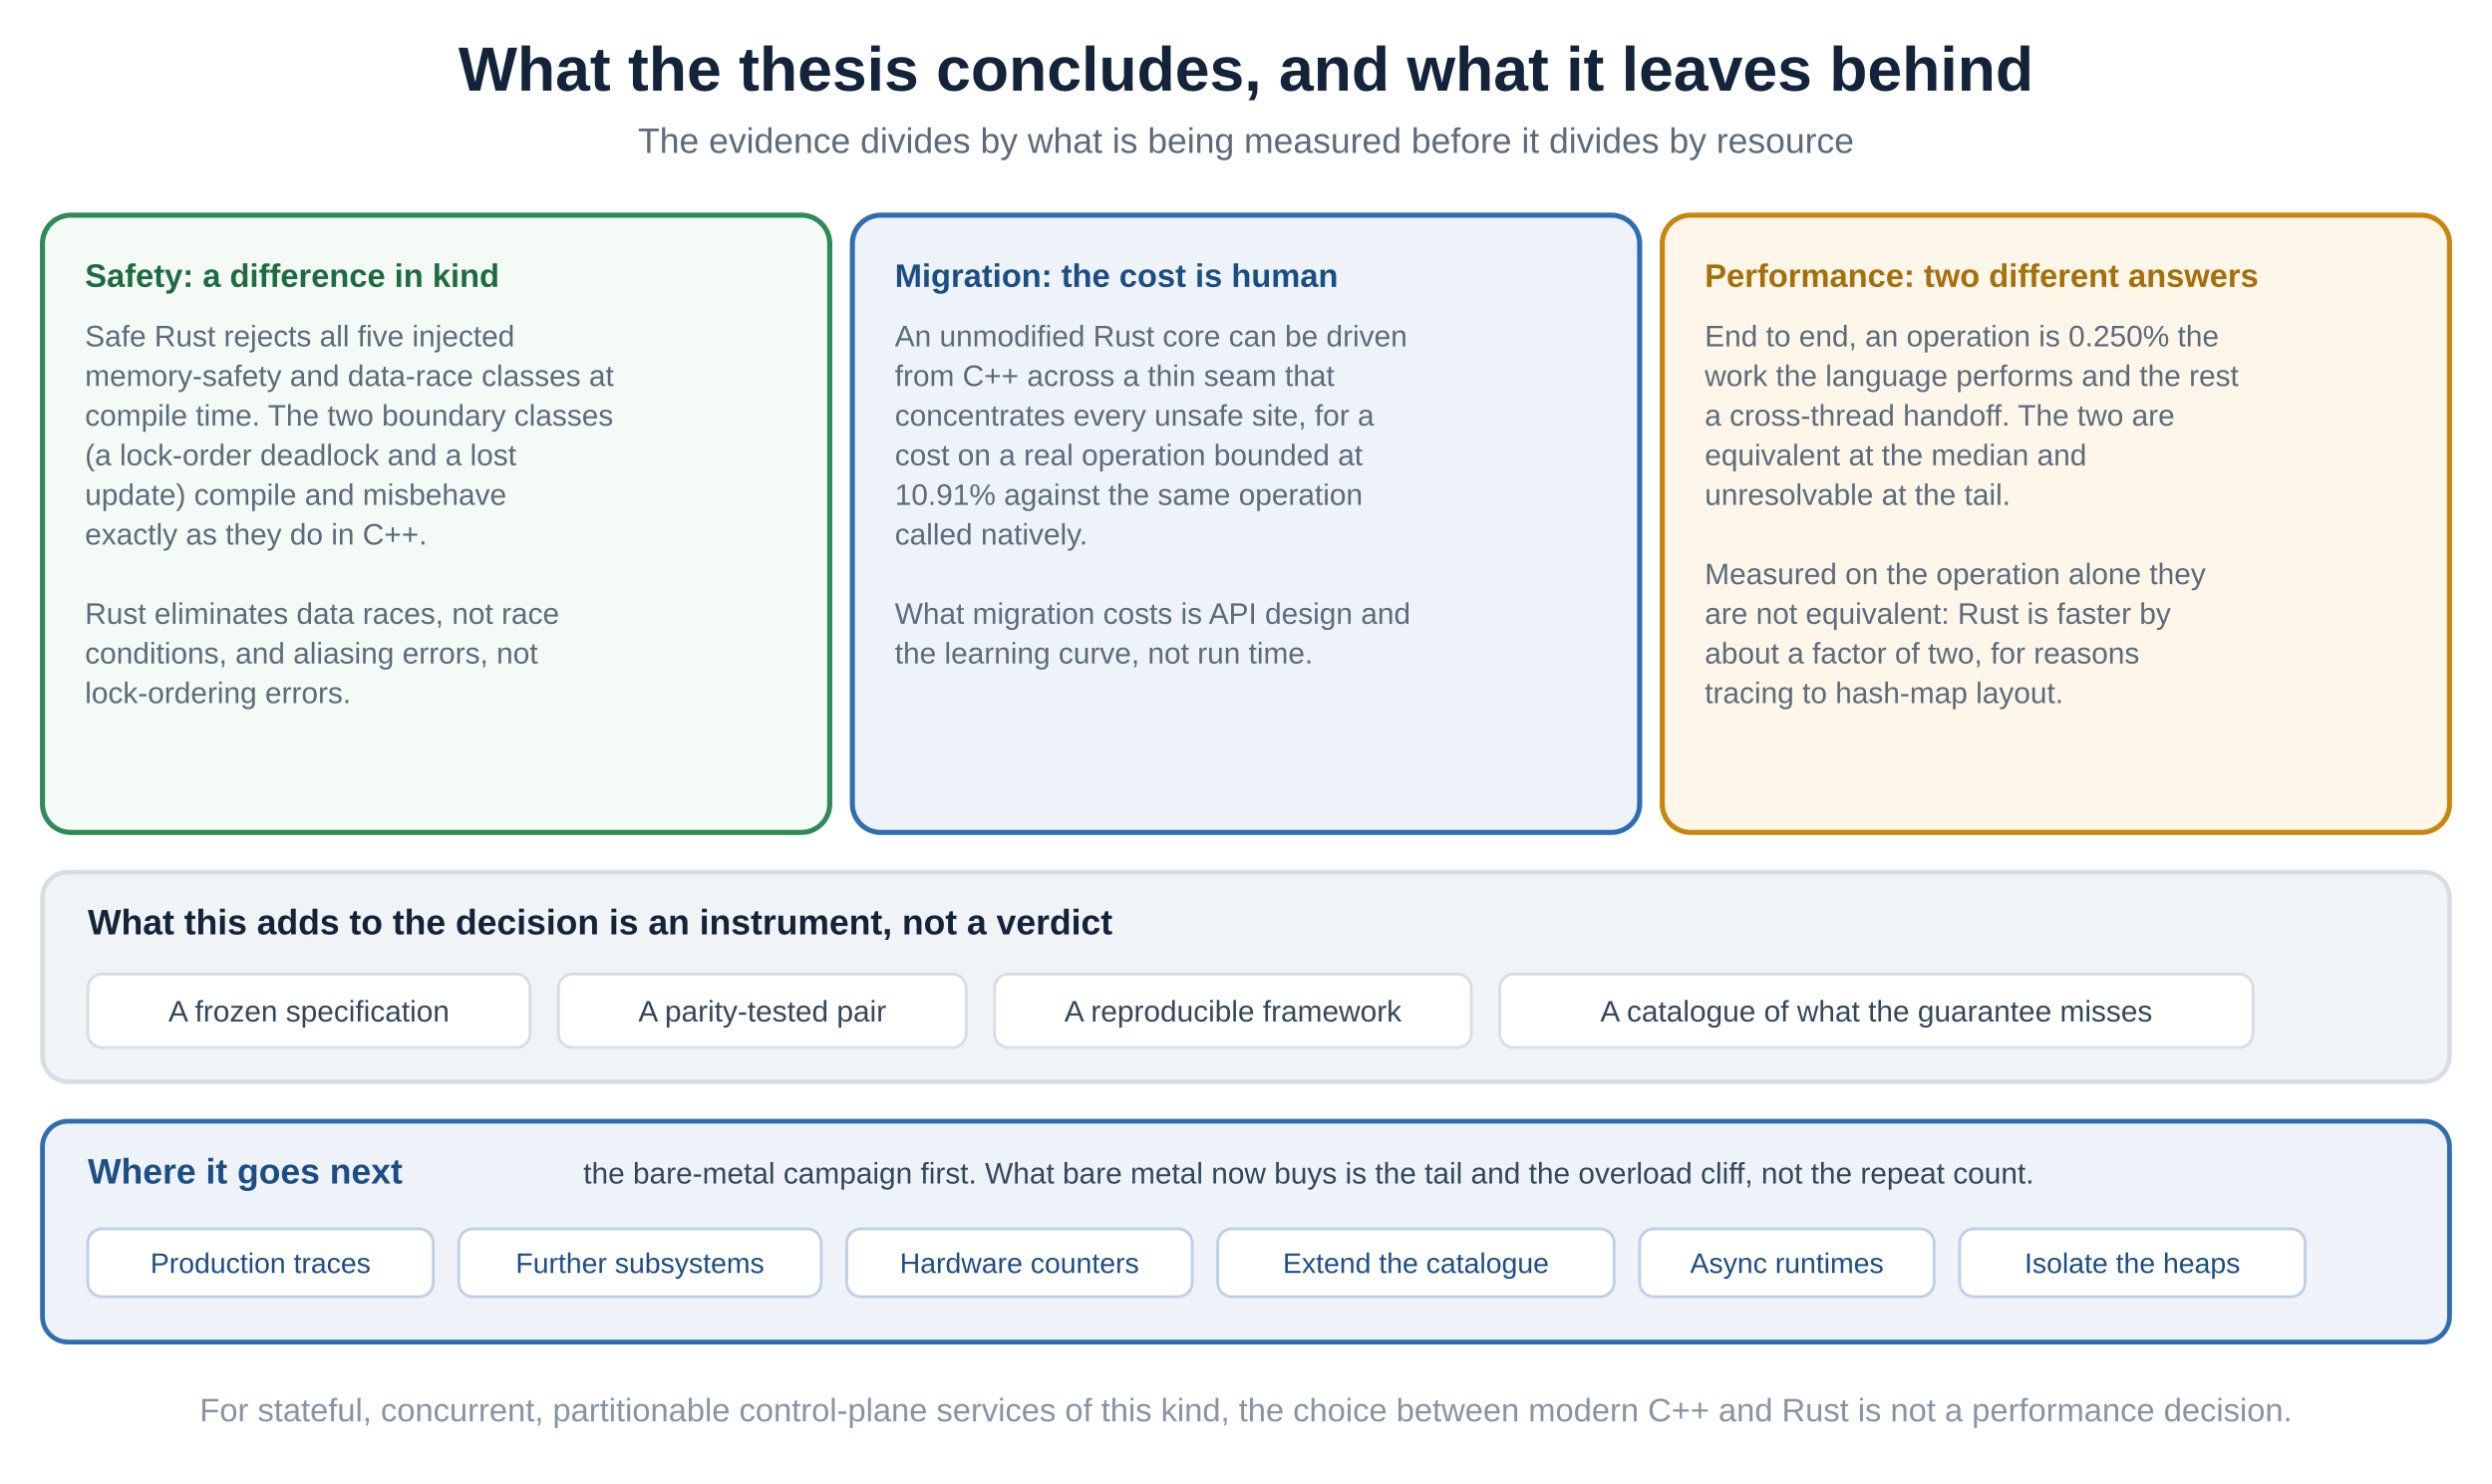
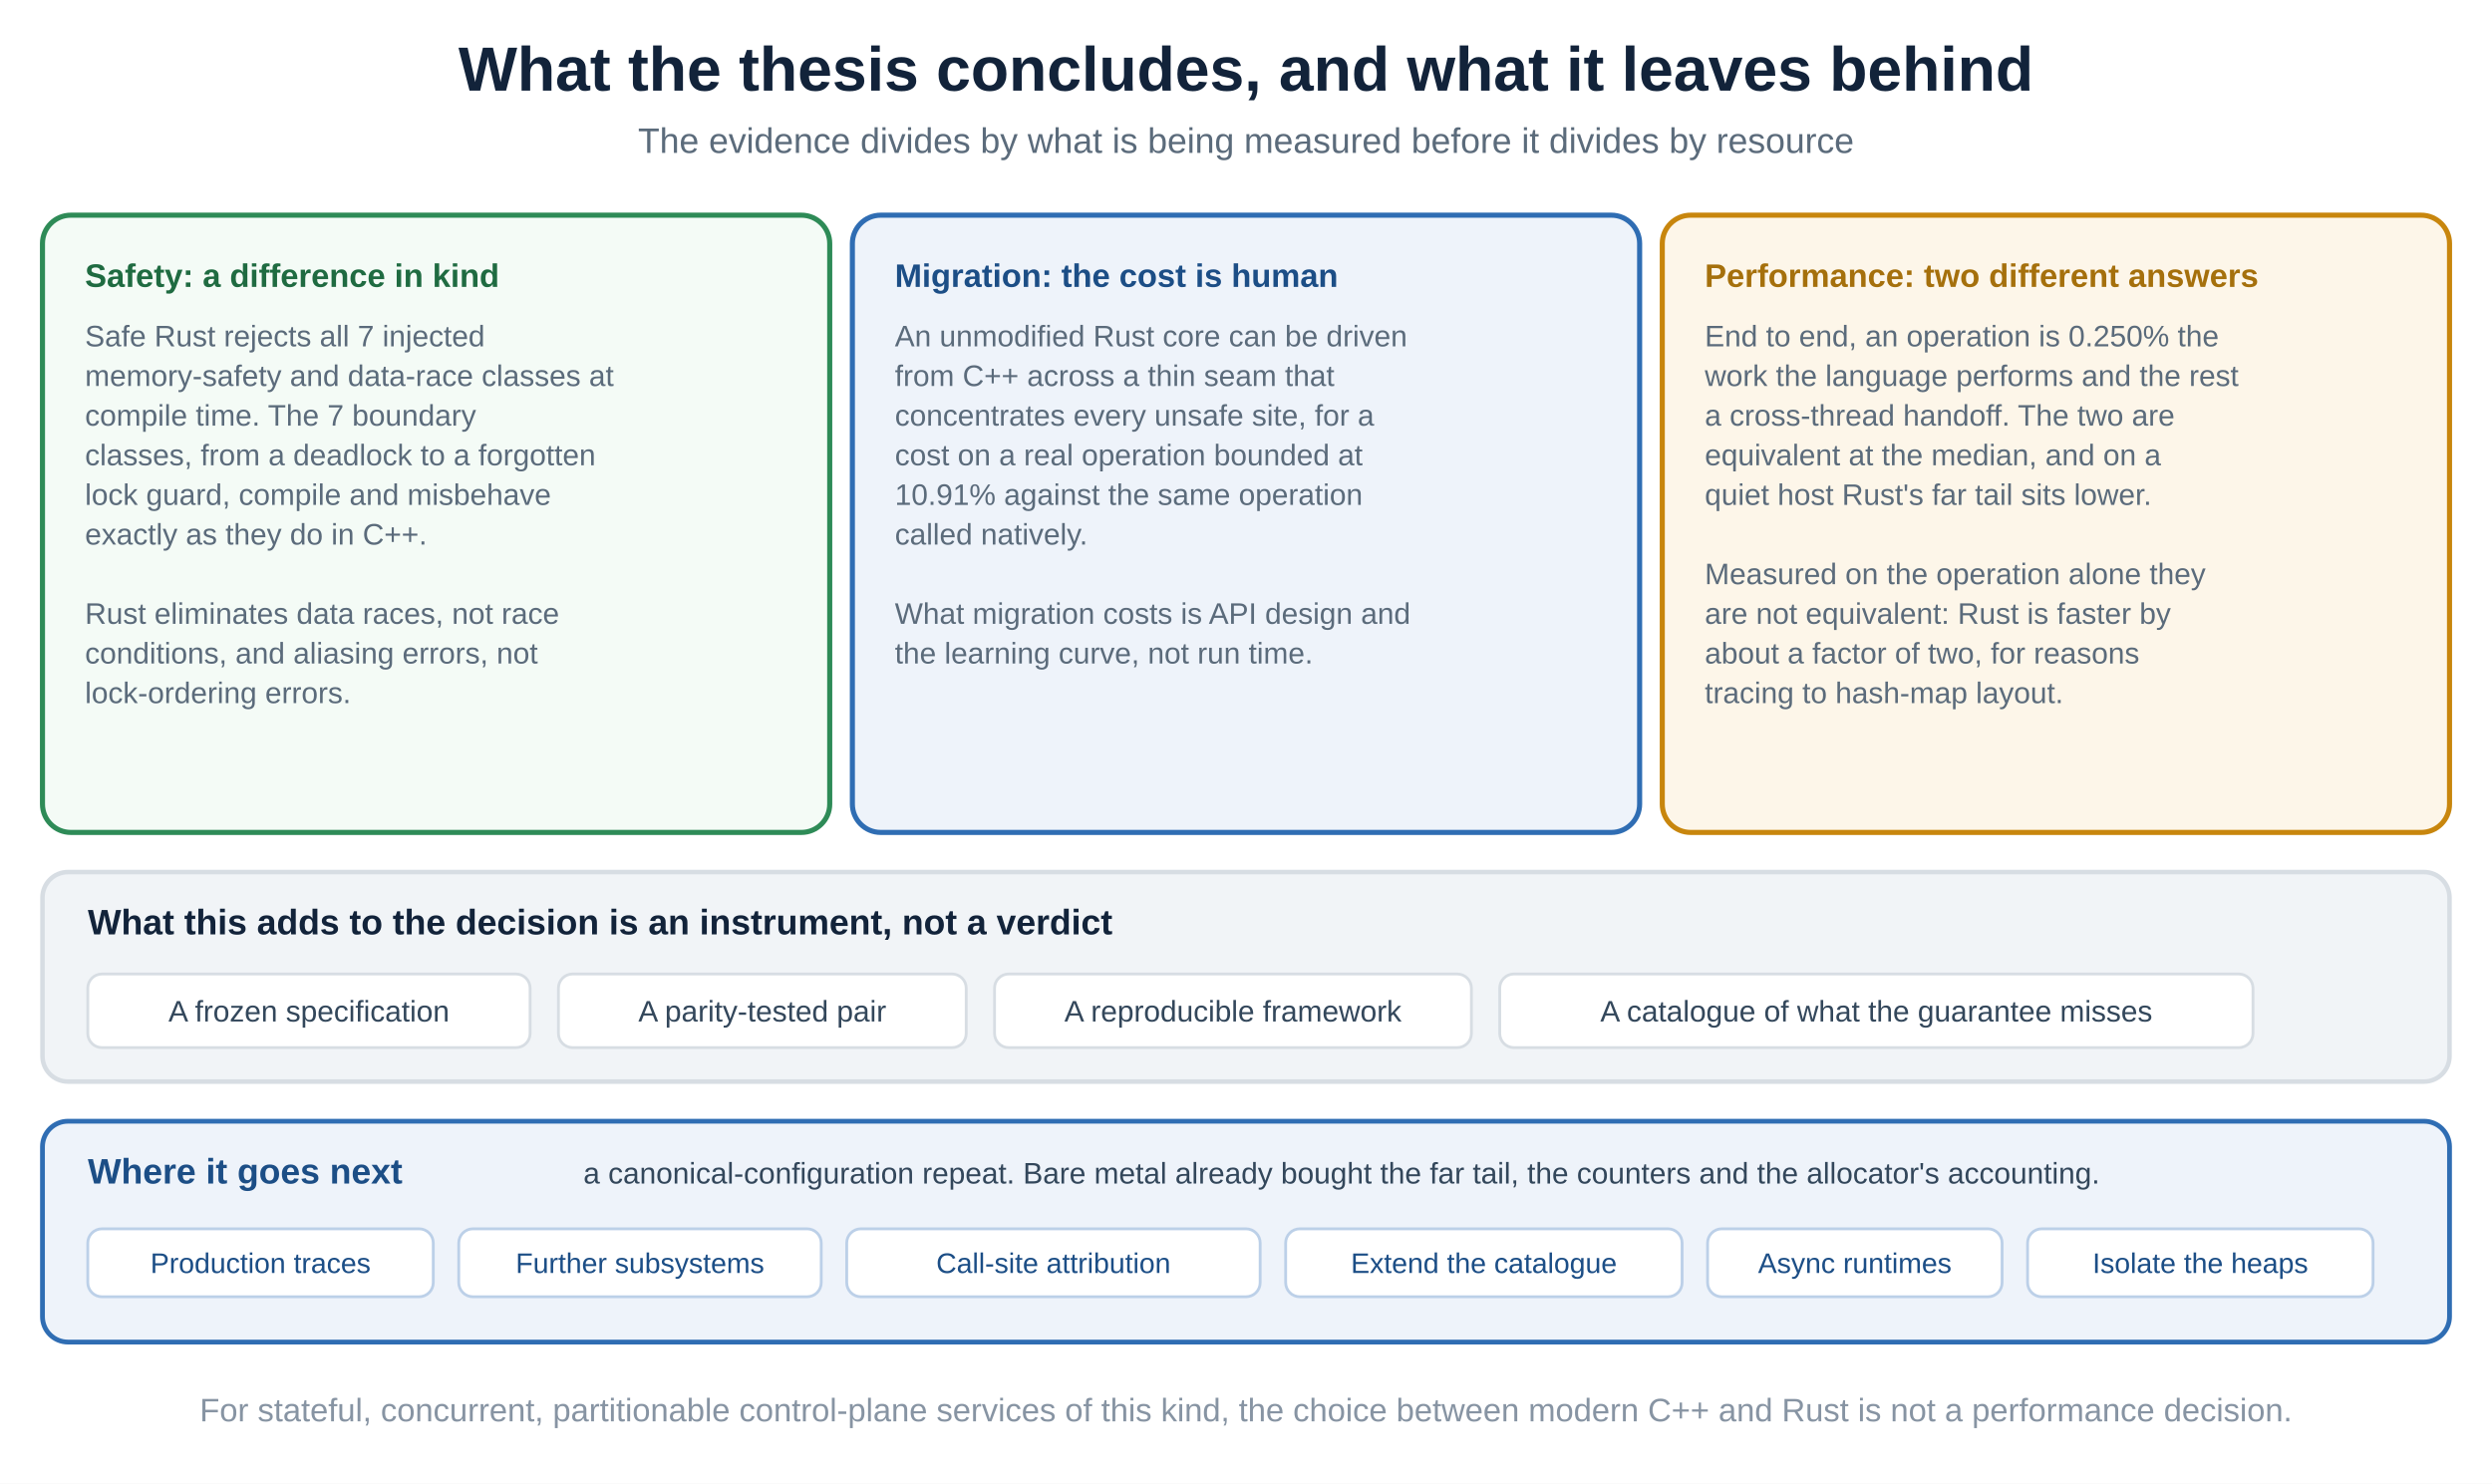
<svg xmlns="http://www.w3.org/2000/svg" viewBox="0 0 880 524" width="880" height="524" font-family="'Segoe UI','Helvetica Neue',Arial,sans-serif">
  <rect x="0" y="0" width="880" height="524" fill="#ffffff" />
  <text x="440.0" y="32" font-size="22" fill="#12233a" text-anchor="middle" font-weight="700">What the thesis concludes, and what it leaves behind</text>
  <text x="440.0" y="54" font-size="12.5" fill="#5b6b7b" text-anchor="middle">The evidence divides by what is being measured before it divides by resource</text>
  <rect x="15" y="76" width="278" height="218" rx="10" fill="#f4fbf6" stroke="#2e8b57" stroke-width="1.8" />
  <text x="30" y="101.325" font-size="11.5" fill="#1f6b41" font-weight="700">Safety: a difference in kind</text>
-   <text x="30" y="122.325" font-size="10.5" fill="#5b6b7b">Safe Rust rejects all five injected</text>
+   <text x="30" y="122.325" font-size="10.5" fill="#5b6b7b">Safe Rust rejects all 7 injected</text>
  <text x="30" y="136.325" font-size="10.5" fill="#5b6b7b">memory-safety and data-race classes at</text>
-   <text x="30" y="150.325" font-size="10.5" fill="#5b6b7b">compile time. The two boundary classes</text>
-   <text x="30" y="164.325" font-size="10.5" fill="#5b6b7b">(a lock-order deadlock and a lost</text>
-   <text x="30" y="178.325" font-size="10.5" fill="#5b6b7b">update) compile and misbehave</text>
+   <text x="30" y="150.325" font-size="10.5" fill="#5b6b7b">compile time. The 7 boundary</text>
+   <text x="30" y="164.325" font-size="10.5" fill="#5b6b7b">classes, from a deadlock to a forgotten</text>
+   <text x="30" y="178.325" font-size="10.5" fill="#5b6b7b">lock guard, compile and misbehave</text>
  <text x="30" y="192.325" font-size="10.5" fill="#5b6b7b">exactly as they do in C++.</text>
  <text x="30" y="206.325" font-size="10.5" fill="#5b6b7b" />
  <text x="30" y="220.325" font-size="10.5" fill="#5b6b7b">Rust eliminates data races, not race</text>
  <text x="30" y="234.325" font-size="10.5" fill="#5b6b7b">conditions, and aliasing errors, not</text>
  <text x="30" y="248.325" font-size="10.5" fill="#5b6b7b">lock-ordering errors.</text>
  <rect x="301" y="76" width="278" height="218" rx="10" fill="#eef3fa" stroke="#2f6db3" stroke-width="1.8" />
  <text x="316" y="101.325" font-size="11.5" fill="#1c4e86" font-weight="700">Migration: the cost is human</text>
  <text x="316" y="122.325" font-size="10.5" fill="#5b6b7b">An unmodified Rust core can be driven</text>
  <text x="316" y="136.325" font-size="10.5" fill="#5b6b7b">from C++ across a thin seam that</text>
  <text x="316" y="150.325" font-size="10.5" fill="#5b6b7b">concentrates every unsafe site, for a</text>
  <text x="316" y="164.325" font-size="10.5" fill="#5b6b7b">cost on a real operation bounded at</text>
  <text x="316" y="178.325" font-size="10.5" fill="#5b6b7b">10.91% against the same operation</text>
  <text x="316" y="192.325" font-size="10.5" fill="#5b6b7b">called natively.</text>
  <text x="316" y="206.325" font-size="10.5" fill="#5b6b7b" />
  <text x="316" y="220.325" font-size="10.5" fill="#5b6b7b">What migration costs is API design and</text>
  <text x="316" y="234.325" font-size="10.5" fill="#5b6b7b">the learning curve, not run time.</text>
  <rect x="587" y="76" width="278" height="218" rx="10" fill="#fdf6e9" stroke="#c8860d" stroke-width="1.8" />
  <text x="602" y="101.325" font-size="11.5" fill="#a5700c" font-weight="700">Performance: two different answers</text>
  <text x="602" y="122.325" font-size="10.5" fill="#5b6b7b">End to end, an operation is 0.250% the</text>
  <text x="602" y="136.325" font-size="10.5" fill="#5b6b7b">work the language performs and the rest</text>
  <text x="602" y="150.325" font-size="10.5" fill="#5b6b7b">a cross-thread handoff. The two are</text>
-   <text x="602" y="164.325" font-size="10.5" fill="#5b6b7b">equivalent at the median and</text>
-   <text x="602" y="178.325" font-size="10.5" fill="#5b6b7b">unresolvable at the tail.</text>
+   <text x="602" y="164.325" font-size="10.5" fill="#5b6b7b">equivalent at the median, and on a</text>
+   <text x="602" y="178.325" font-size="10.5" fill="#5b6b7b">quiet host Rust's far tail sits lower.</text>
  <text x="602" y="192.325" font-size="10.5" fill="#5b6b7b" />
  <text x="602" y="206.325" font-size="10.5" fill="#5b6b7b">Measured on the operation alone they</text>
  <text x="602" y="220.325" font-size="10.5" fill="#5b6b7b">are not equivalent: Rust is faster by</text>
  <text x="602" y="234.325" font-size="10.5" fill="#5b6b7b">about a factor of two, for reasons</text>
  <text x="602" y="248.325" font-size="10.5" fill="#5b6b7b">tracing to hash-map layout.</text>
  <rect x="15" y="308" width="850" height="74" rx="9" fill="#f1f4f7" stroke="#d7dde3" stroke-width="1.6" />
  <text x="31" y="330" font-size="12.5" fill="#12233a" font-weight="700">What this adds to the decision is an instrument, not a verdict</text>
  <rect x="31" y="344" width="156.2" height="26" rx="5" fill="#ffffff" stroke="#d7dde3" stroke-width="1.0" />
  <text x="109.1" y="360.78" font-size="10.5" fill="#33475b" text-anchor="middle">A frozen specification</text>
  <rect x="197.2" y="344" width="144.0" height="26" rx="5" fill="#ffffff" stroke="#d7dde3" stroke-width="1.0" />
  <text x="269.2" y="360.78" font-size="10.5" fill="#33475b" text-anchor="middle">A parity-tested pair</text>
  <rect x="351.2" y="344" width="168.4" height="26" rx="5" fill="#ffffff" stroke="#d7dde3" stroke-width="1.0" />
  <text x="435.4" y="360.78" font-size="10.5" fill="#33475b" text-anchor="middle">A reproducible framework</text>
  <rect x="529.6" y="344" width="266.0" height="26" rx="5" fill="#ffffff" stroke="#d7dde3" stroke-width="1.0" />
  <text x="662.6" y="360.78" font-size="10.5" fill="#33475b" text-anchor="middle">A catalogue of what the guarantee misses</text>
  <rect x="15" y="396" width="850" height="78" rx="9" fill="#eef3fa" stroke="#2f6db3" stroke-width="1.7" />
  <text x="31" y="418" font-size="12.5" fill="#1c4e86" font-weight="700">Where it goes next</text>
-   <text x="206" y="418" font-size="10.5" fill="#33475b">the bare-metal campaign first. What bare metal now buys is the tail and the overload cliff, not the repeat count.</text>
+   <text x="206" y="418" font-size="10.5" fill="#33475b">a canonical-configuration repeat. Bare metal already bought the far tail, the counters and the allocator's accounting.</text>
  <rect x="31" y="434" width="122.0" height="24" rx="5" fill="#ffffff" stroke="#bcd0e8" stroke-width="1.0" />
  <text x="92.0" y="449.6" font-size="10" fill="#1c4e86" text-anchor="middle">Production traces</text>
  <rect x="162.0" y="434" width="128.0" height="24" rx="5" fill="#ffffff" stroke="#bcd0e8" stroke-width="1.0" />
  <text x="226.0" y="449.6" font-size="10" fill="#1c4e86" text-anchor="middle">Further subsystems</text>
-   <rect x="299.0" y="434" width="122.0" height="24" rx="5" fill="#ffffff" stroke="#bcd0e8" stroke-width="1.0" />
-   <text x="360.0" y="449.6" font-size="10" fill="#1c4e86" text-anchor="middle">Hardware counters</text>
-   <rect x="430.0" y="434" width="140.0" height="24" rx="5" fill="#ffffff" stroke="#bcd0e8" stroke-width="1.0" />
-   <text x="500.0" y="449.6" font-size="10" fill="#1c4e86" text-anchor="middle">Extend the catalogue</text>
-   <rect x="579.0" y="434" width="104.0" height="24" rx="5" fill="#ffffff" stroke="#bcd0e8" stroke-width="1.0" />
-   <text x="631.0" y="449.6" font-size="10" fill="#1c4e86" text-anchor="middle">Async runtimes</text>
-   <rect x="692.0" y="434" width="122.0" height="24" rx="5" fill="#ffffff" stroke="#bcd0e8" stroke-width="1.0" />
-   <text x="753.0" y="449.6" font-size="10" fill="#1c4e86" text-anchor="middle">Isolate the heaps</text>
+   <rect x="299.0" y="434" width="146.0" height="24" rx="5" fill="#ffffff" stroke="#bcd0e8" stroke-width="1.0" />
+   <text x="372.0" y="449.6" font-size="10" fill="#1c4e86" text-anchor="middle">Call-site attribution</text>
+   <rect x="454.0" y="434" width="140.0" height="24" rx="5" fill="#ffffff" stroke="#bcd0e8" stroke-width="1.0" />
+   <text x="524.0" y="449.6" font-size="10" fill="#1c4e86" text-anchor="middle">Extend the catalogue</text>
+   <rect x="603.0" y="434" width="104.0" height="24" rx="5" fill="#ffffff" stroke="#bcd0e8" stroke-width="1.0" />
+   <text x="655.0" y="449.6" font-size="10" fill="#1c4e86" text-anchor="middle">Async runtimes</text>
+   <rect x="716.0" y="434" width="122.0" height="24" rx="5" fill="#ffffff" stroke="#bcd0e8" stroke-width="1.0" />
+   <text x="777.0" y="449.6" font-size="10" fill="#1c4e86" text-anchor="middle">Isolate the heaps</text>
  <text x="440.0" y="502" font-size="11.5" fill="#8794a3" text-anchor="middle">For stateful, concurrent, partitionable control-plane services of this kind, the choice between modern C++ and Rust is not a performance decision.</text>
</svg>
